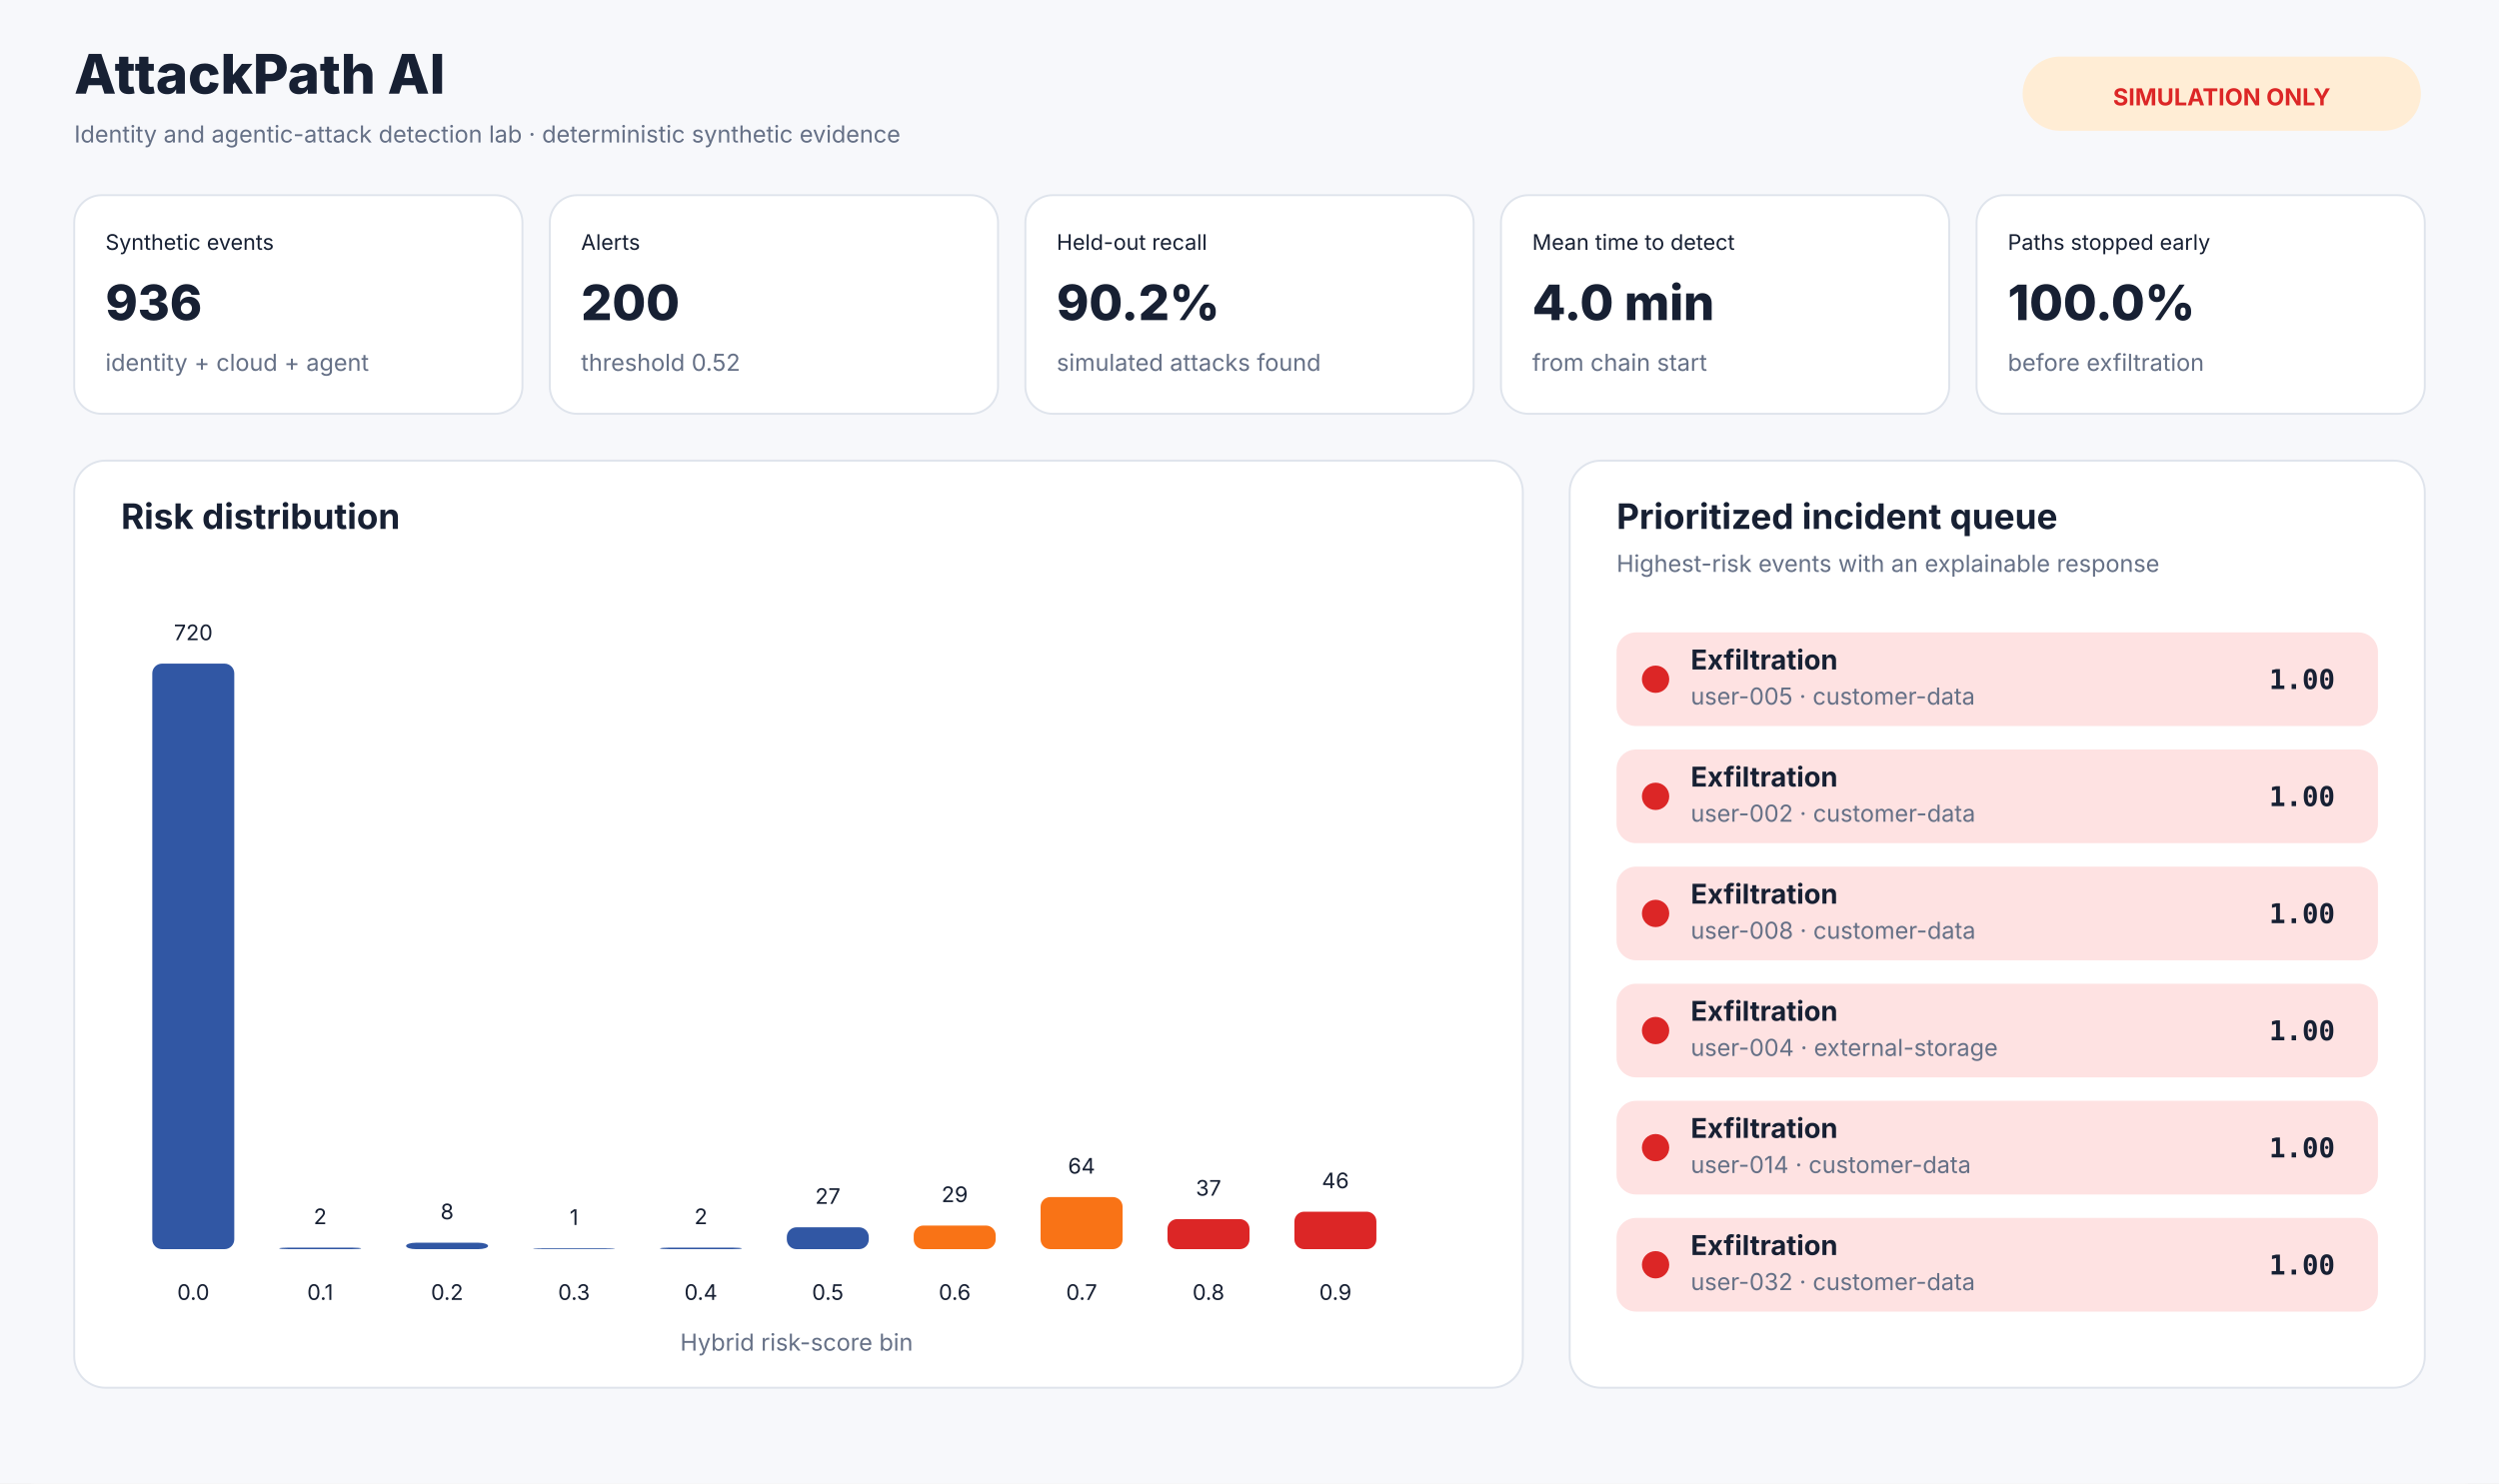
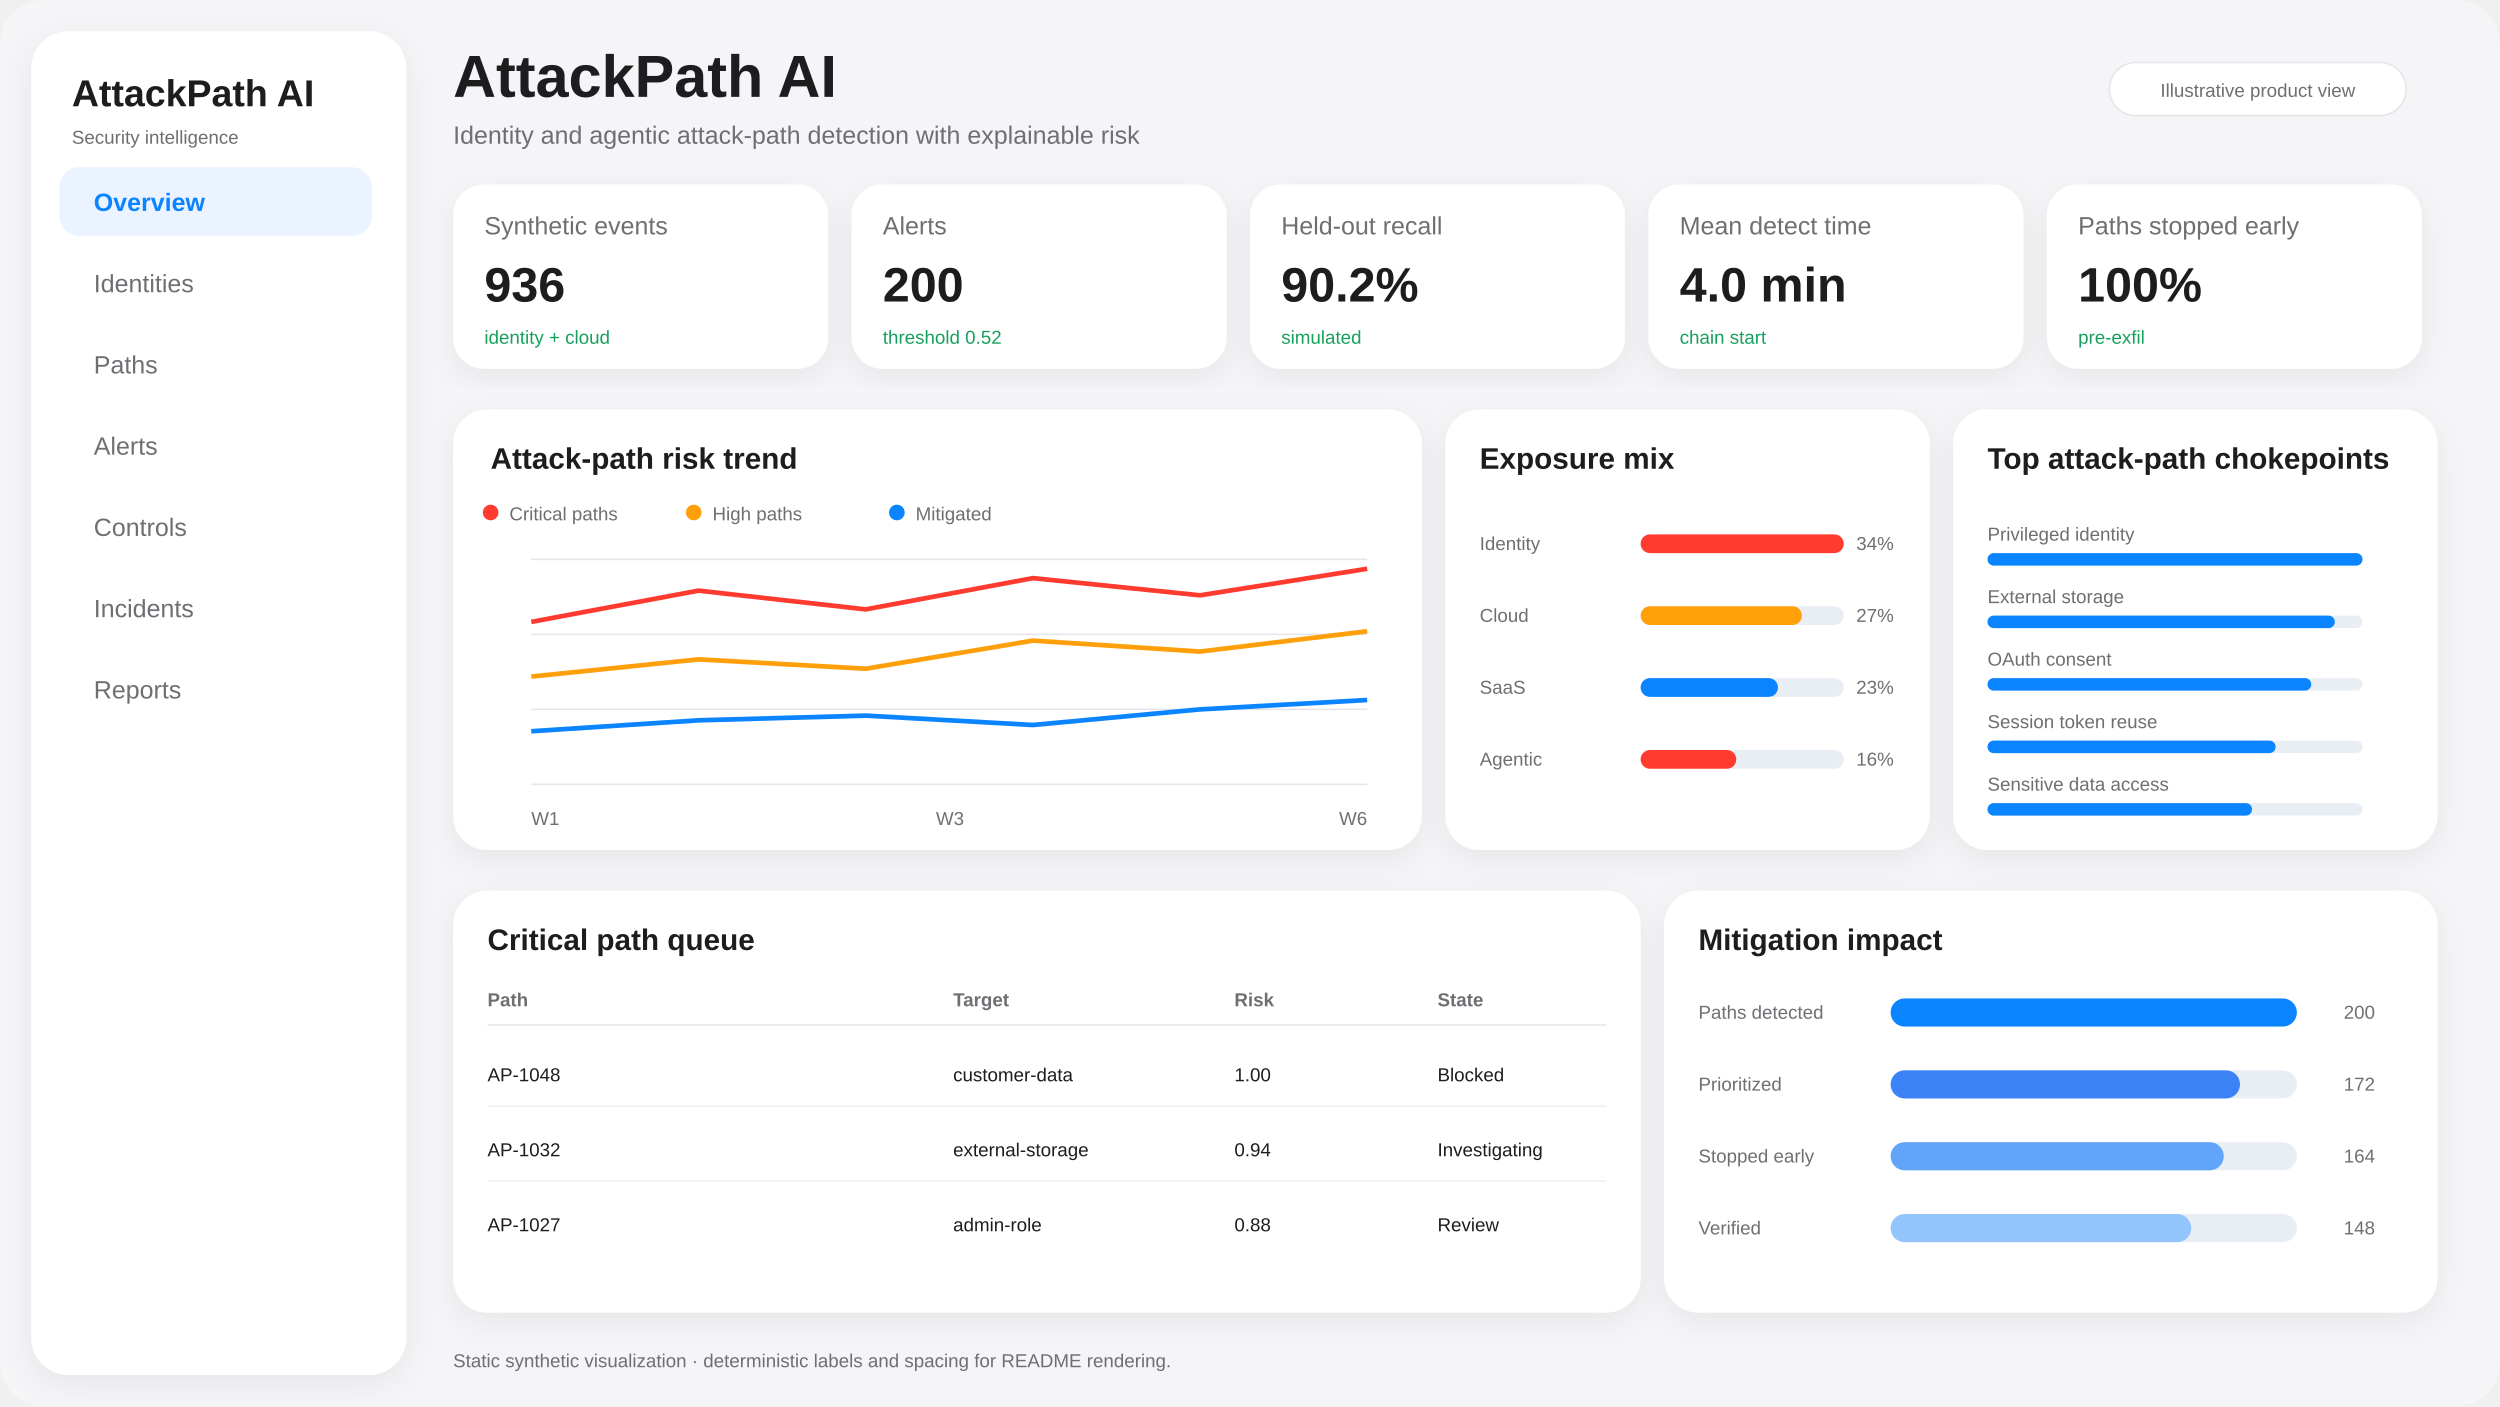
- <svg xmlns="http://www.w3.org/2000/svg" width="1280" height="760" viewBox="0 0 1280 760" role="img" aria-label="AttackPath AI dashboard preview">
-   <rect width="1280" height="760" rx="18" fill="#ffffff" />
-   <style>
- text { font-family: -apple-system, BlinkMacSystemFont, "Segoe UI", sans-serif; fill: #172033; }
- .title { font-size: 18px; font-weight: 700; } .subtitle { font-size: 12px; fill: #657086; }
- .label { font-size: 11px; } .value { font-size: 14px; font-weight: 700; } .mono { font-family: ui-monospace, SFMono-Regular, Menlo, monospace; }
- </style>
-   <rect width="1280" height="760" fill="#f7f8fb" />
-   <text x="38" y="48" style="font-size:28px;font-weight:800">AttackPath AI</text>
-   <text x="38" y="73" class="subtitle">Identity and agentic-attack detection lab · deterministic synthetic evidence</text>
-   <rect x="1036" y="29" width="204" height="38" rx="19" fill="#ffedd5" />
-   <text x="1138" y="54" text-anchor="middle" style="font-size:12px;font-weight:700;fill:#dc2626">SIMULATION ONLY</text>
-   <rect x="38.0" y="100" width="229.6" height="112" rx="14" fill="#ffffff" stroke="#dfe4ec" />
-   <text x="54.0" y="128" class="label">Synthetic events</text>
-   <text x="54.0" y="164" style="font-size:25px;font-weight:800">936</text>
-   <text x="54.0" y="190" class="subtitle">identity + cloud + agent</text>
-   <rect x="281.6" y="100" width="229.6" height="112" rx="14" fill="#ffffff" stroke="#dfe4ec" />
-   <text x="297.6" y="128" class="label">Alerts</text>
-   <text x="297.6" y="164" style="font-size:25px;font-weight:800">200</text>
-   <text x="297.6" y="190" class="subtitle">threshold 0.52</text>
-   <rect x="525.2" y="100" width="229.6" height="112" rx="14" fill="#ffffff" stroke="#dfe4ec" />
-   <text x="541.2" y="128" class="label">Held-out recall</text>
-   <text x="541.2" y="164" style="font-size:25px;font-weight:800">90.2%</text>
-   <text x="541.2" y="190" class="subtitle">simulated attacks found</text>
-   <rect x="768.8" y="100" width="229.6" height="112" rx="14" fill="#ffffff" stroke="#dfe4ec" />
-   <text x="784.8" y="128" class="label">Mean time to detect</text>
-   <text x="784.8" y="164" style="font-size:25px;font-weight:800">4.0 min</text>
-   <text x="784.8" y="190" class="subtitle">from chain start</text>
-   <rect x="1012.4" y="100" width="229.6" height="112" rx="14" fill="#ffffff" stroke="#dfe4ec" />
-   <text x="1028.4" y="128" class="label">Paths stopped early</text>
-   <text x="1028.4" y="164" style="font-size:25px;font-weight:800">100.0%</text>
-   <text x="1028.4" y="190" class="subtitle">before exfiltration</text>
-   <rect x="38" y="236" width="742" height="475" rx="16" fill="#ffffff" stroke="#dfe4ec" />
-   <text x="62" y="271" class="title">Risk distribution</text>
-   <rect x="78" y="340.0" width="42" height="300.0" rx="5" fill="#3157a4" />
-   <text x="99" y="666" text-anchor="middle" class="label">0.0</text>
-   <text x="99" y="328.0" text-anchor="middle" class="label">720</text>
-   <rect x="143" y="639.2" width="42" height="0.8" rx="5" fill="#3157a4" />
-   <text x="164" y="666" text-anchor="middle" class="label">0.1</text>
-   <text x="164" y="627.2" text-anchor="middle" class="label">2</text>
-   <rect x="208" y="636.7" width="42" height="3.3" rx="5" fill="#3157a4" />
-   <text x="229" y="666" text-anchor="middle" class="label">0.2</text>
-   <text x="229" y="624.7" text-anchor="middle" class="label">8</text>
-   <rect x="273" y="639.6" width="42" height="0.4" rx="5" fill="#3157a4" />
-   <text x="294" y="666" text-anchor="middle" class="label">0.3</text>
-   <text x="294" y="627.6" text-anchor="middle" class="label">1</text>
-   <rect x="338" y="639.2" width="42" height="0.8" rx="5" fill="#3157a4" />
-   <text x="359" y="666" text-anchor="middle" class="label">0.4</text>
-   <text x="359" y="627.2" text-anchor="middle" class="label">2</text>
-   <rect x="403" y="628.8" width="42" height="11.2" rx="5" fill="#3157a4" />
-   <text x="424" y="666" text-anchor="middle" class="label">0.5</text>
-   <text x="424" y="616.8" text-anchor="middle" class="label">27</text>
-   <rect x="468" y="627.9" width="42" height="12.1" rx="5" fill="#f97316" />
-   <text x="489" y="666" text-anchor="middle" class="label">0.6</text>
-   <text x="489" y="615.9" text-anchor="middle" class="label">29</text>
-   <rect x="533" y="613.3" width="42" height="26.7" rx="5" fill="#f97316" />
-   <text x="554" y="666" text-anchor="middle" class="label">0.7</text>
-   <text x="554" y="601.3" text-anchor="middle" class="label">64</text>
-   <rect x="598" y="624.6" width="42" height="15.4" rx="5" fill="#dc2626" />
-   <text x="619" y="666" text-anchor="middle" class="label">0.8</text>
-   <text x="619" y="612.6" text-anchor="middle" class="label">37</text>
-   <rect x="663" y="620.8" width="42" height="19.2" rx="5" fill="#dc2626" />
-   <text x="684" y="666" text-anchor="middle" class="label">0.9</text>
-   <text x="684" y="608.8" text-anchor="middle" class="label">46</text>
-   <text x="408" y="692" text-anchor="middle" class="subtitle">Hybrid risk-score bin</text>
-   <rect x="804" y="236" width="438" height="475" rx="16" fill="#ffffff" stroke="#dfe4ec" />
-   <text x="828" y="271" class="title">Prioritized incident queue</text>
-   <text x="828" y="293" class="subtitle">Highest-risk events with an explainable response</text>
-   <rect x="828" y="324" width="390" height="48" rx="10" fill="#fee2e2" />
-   <circle cx="848" cy="348" r="7" fill="#dc2626" />
-   <text x="866" y="343" class="value">Exfiltration</text>
-   <text x="866" y="361" class="subtitle">user-005 · customer-data</text>
-   <text x="1196" y="353" text-anchor="end" class="mono value">1.00</text>
-   <rect x="828" y="384" width="390" height="48" rx="10" fill="#fee2e2" />
-   <circle cx="848" cy="408" r="7" fill="#dc2626" />
-   <text x="866" y="403" class="value">Exfiltration</text>
-   <text x="866" y="421" class="subtitle">user-002 · customer-data</text>
-   <text x="1196" y="413" text-anchor="end" class="mono value">1.00</text>
-   <rect x="828" y="444" width="390" height="48" rx="10" fill="#fee2e2" />
-   <circle cx="848" cy="468" r="7" fill="#dc2626" />
-   <text x="866" y="463" class="value">Exfiltration</text>
-   <text x="866" y="481" class="subtitle">user-008 · customer-data</text>
-   <text x="1196" y="473" text-anchor="end" class="mono value">1.00</text>
-   <rect x="828" y="504" width="390" height="48" rx="10" fill="#fee2e2" />
-   <circle cx="848" cy="528" r="7" fill="#dc2626" />
-   <text x="866" y="523" class="value">Exfiltration</text>
-   <text x="866" y="541" class="subtitle">user-004 · external-storage</text>
-   <text x="1196" y="533" text-anchor="end" class="mono value">1.00</text>
-   <rect x="828" y="564" width="390" height="48" rx="10" fill="#fee2e2" />
-   <circle cx="848" cy="588" r="7" fill="#dc2626" />
-   <text x="866" y="583" class="value">Exfiltration</text>
-   <text x="866" y="601" class="subtitle">user-014 · customer-data</text>
-   <text x="1196" y="593" text-anchor="end" class="mono value">1.00</text>
-   <rect x="828" y="624" width="390" height="48" rx="10" fill="#fee2e2" />
-   <circle cx="848" cy="648" r="7" fill="#dc2626" />
-   <text x="866" y="643" class="value">Exfiltration</text>
-   <text x="866" y="661" class="subtitle">user-032 · customer-data</text>
-   <text x="1196" y="653" text-anchor="end" class="mono value">1.00</text>
+ <svg xmlns="http://www.w3.org/2000/svg" width="1600" height="900" viewBox="0 0 1600 900">
+   <defs>
+     <style>text{font-family:-apple-system,BlinkMacSystemFont,"Segoe UI",Arial,sans-serif;fill:#1d1d1f}.m{fill:#6e6e73}.b{fill:#0a84ff}.g{fill:#15a05c}.r{fill:#ff3b30}.o{fill:#ff9f0a}.card{fill:#fff}.grid{stroke:#e5e5ea}.sm{font-size:12px}.md{font-size:16px}.h{font-weight:700}</style>
+     <filter id="s">
+       <feDropShadow dx="0" dy="6" stdDeviation="10" flood-opacity=".06" />
+     </filter>
+   </defs>
+   <rect width="1600" height="900" rx="28" fill="#f5f5f7" />
+   <rect x="20" y="20" width="240" height="860" rx="24" class="card" filter="url(#s)" />
+   <text x="46" y="68" font-size="24" class="h">AttackPath AI</text>
+   <text x="46" y="92" class="m sm">Security intelligence</text>
+   <rect x="38" y="107" width="200" height="44" rx="13" fill="#eaf3ff" />
+   <text x="60" y="135" class="b md h">Overview</text>
+   <text x="60" y="187" class="m md">Identities</text>
+   <text x="60" y="239" class="m md">Paths</text>
+   <text x="60" y="291" class="m md">Alerts</text>
+   <text x="60" y="343" class="m md">Controls</text>
+   <text x="60" y="395" class="m md">Incidents</text>
+   <text x="60" y="447" class="m md">Reports</text>
+   <text x="290" y="62" font-size="38" class="h">AttackPath AI</text>
+   <text x="290" y="92" class="m md">Identity and agentic attack-path detection with explainable risk</text>
+   <rect x="1350" y="40" width="190" height="34" rx="17" fill="#fff" stroke="#e5e5ea" />
+   <text x="1445" y="62" text-anchor="middle" class="m sm">Illustrative product view</text>
+   <g filter="url(#s)">
+     <rect x="290" y="118" width="240" height="118" rx="20" class="card" />
+   </g>
+   <text x="310" y="150" class="m md">Synthetic events</text>
+   <text x="310" y="193" font-size="31" class="h">936</text>
+   <text x="310" y="220" class="g sm">identity + cloud</text>
+   <g filter="url(#s)">
+     <rect x="545" y="118" width="240" height="118" rx="20" class="card" />
+   </g>
+   <text x="565" y="150" class="m md">Alerts</text>
+   <text x="565" y="193" font-size="31" class="h">200</text>
+   <text x="565" y="220" class="g sm">threshold 0.52</text>
+   <g filter="url(#s)">
+     <rect x="800" y="118" width="240" height="118" rx="20" class="card" />
+   </g>
+   <text x="820" y="150" class="m md">Held-out recall</text>
+   <text x="820" y="193" font-size="31" class="h">90.2%</text>
+   <text x="820" y="220" class="g sm">simulated</text>
+   <g filter="url(#s)">
+     <rect x="1055" y="118" width="240" height="118" rx="20" class="card" />
+   </g>
+   <text x="1075" y="150" class="m md">Mean detect time</text>
+   <text x="1075" y="193" font-size="31" class="h">4.0 min</text>
+   <text x="1075" y="220" class="g sm">chain start</text>
+   <g filter="url(#s)">
+     <rect x="1310" y="118" width="240" height="118" rx="20" class="card" />
+   </g>
+   <text x="1330" y="150" class="m md">Paths stopped early</text>
+   <text x="1330" y="193" font-size="31" class="h">100%</text>
+   <text x="1330" y="220" class="g sm">pre-exfil</text>
+   <g filter="url(#s)">
+     <rect x="290" y="262" width="620" height="282" rx="22" class="card" />
+     <rect x="925" y="262" width="310" height="282" rx="22" class="card" />
+     <rect x="1250" y="262" width="310" height="282" rx="22" class="card" />
+   </g>
+   <text x="314" y="300" font-size="19" class="h">Attack-path risk trend</text>
+   <circle cx="314" cy="328" r="5" fill="#ff3b30" />
+   <text x="326" y="333" class="m sm">Critical paths</text>
+   <circle cx="444" cy="328" r="5" fill="#ff9f0a" />
+   <text x="456" y="333" class="m sm">High paths</text>
+   <circle cx="574" cy="328" r="5" fill="#0a84ff" />
+   <text x="586" y="333" class="m sm">Mitigated</text>
+   <line x1="340" y1="358" x2="875" y2="358" class="grid" />
+   <line x1="340" y1="406" x2="875" y2="406" class="grid" />
+   <line x1="340" y1="454" x2="875" y2="454" class="grid" />
+   <line x1="340" y1="502" x2="875" y2="502" class="grid" />
+   <polyline points="340,398 447,378 554,390 661,370 768,381 875,364" fill="none" stroke="#ff3b30" stroke-width="3" />
+   <polyline points="340,433 447,422 554,428 661,410 768,417 875,404" fill="none" stroke="#ff9f0a" stroke-width="3" />
+   <polyline points="340,468 447,461 554,458 661,464 768,454 875,448" fill="none" stroke="#0a84ff" stroke-width="3" />
+   <text x="340" y="528" class="m sm">W1</text>
+   <text x="608" y="528" text-anchor="middle" class="m sm">W3</text>
+   <text x="875" y="528" text-anchor="end" class="m sm">W6</text>
+   <text x="947" y="300" font-size="19" class="h">Exposure mix</text>
+   <text x="947" y="352" class="m sm">Identity</text>
+   <rect x="1050" y="342" width="130" height="12" rx="6" fill="#e9eef5" />
+   <rect x="1050" y="342" width="130" height="12" rx="6" fill="#ff3b30" />
+   <text x="1212" y="352" text-anchor="end" class="m sm">34%</text>
+   <text x="947" y="398" class="m sm">Cloud</text>
+   <rect x="1050" y="388" width="130" height="12" rx="6" fill="#e9eef5" />
+   <rect x="1050" y="388" width="103.2" height="12" rx="6" fill="#ff9f0a" />
+   <text x="1212" y="398" text-anchor="end" class="m sm">27%</text>
+   <text x="947" y="444" class="m sm">SaaS</text>
+   <rect x="1050" y="434" width="130" height="12" rx="6" fill="#e9eef5" />
+   <rect x="1050" y="434" width="87.9" height="12" rx="6" fill="#0a84ff" />
+   <text x="1212" y="444" text-anchor="end" class="m sm">23%</text>
+   <text x="947" y="490" class="m sm">Agentic</text>
+   <rect x="1050" y="480" width="130" height="12" rx="6" fill="#e9eef5" />
+   <rect x="1050" y="480" width="61.2" height="12" rx="6" fill="#ff3b30" />
+   <text x="1212" y="490" text-anchor="end" class="m sm">16%</text>
+   <text x="1272" y="300" font-size="19" class="h">Top attack-path chokepoints</text>
+   <text x="1272" y="346" class="m sm">Privileged identity</text>
+   <rect x="1272" y="354" width="240" height="8" rx="4" fill="#e9eef5" />
+   <rect x="1272" y="354" width="240" height="8" rx="4" fill="#0a84ff" />
+   <text x="1272" y="386" class="m sm">External storage</text>
+   <rect x="1272" y="394" width="240" height="8" rx="4" fill="#e9eef5" />
+   <rect x="1272" y="394" width="222.3" height="8" rx="4" fill="#0a84ff" />
+   <text x="1272" y="426" class="m sm">OAuth consent</text>
+   <rect x="1272" y="434" width="240" height="8" rx="4" fill="#e9eef5" />
+   <rect x="1272" y="434" width="207.2" height="8" rx="4" fill="#0a84ff" />
+   <text x="1272" y="466" class="m sm">Session token reuse</text>
+   <rect x="1272" y="474" width="240" height="8" rx="4" fill="#e9eef5" />
+   <rect x="1272" y="474" width="184.4" height="8" rx="4" fill="#0a84ff" />
+   <text x="1272" y="506" class="m sm">Sensitive data access</text>
+   <rect x="1272" y="514" width="240" height="8" rx="4" fill="#e9eef5" />
+   <rect x="1272" y="514" width="169.3" height="8" rx="4" fill="#0a84ff" />
+   <g filter="url(#s)">
+     <rect x="290" y="570" width="760" height="270" rx="22" class="card" />
+     <rect x="1065" y="570" width="495" height="270" rx="22" class="card" />
+   </g>
+   <text x="312" y="608" font-size="19" class="h">Critical path queue</text>
+   <text x="312" y="644" class="m sm h">Path</text>
+   <text x="610" y="644" class="m sm h">Target</text>
+   <text x="790" y="644" class="m sm h">Risk</text>
+   <text x="920" y="644" class="m sm h">State</text>
+   <line x1="312" y1="656" x2="1028" y2="656" class="grid" />
+   <text x="312" y="692" class="sm">AP-1048</text>
+   <text x="610" y="692" class="sm">customer-data</text>
+   <text x="790" y="692" class="sm">1.00</text>
+   <text x="920" y="692" class="sm">Blocked</text>
+   <line x1="312" y1="708" x2="1028" y2="708" stroke="#f0f0f2" />
+   <text x="312" y="740" class="sm">AP-1032</text>
+   <text x="610" y="740" class="sm">external-storage</text>
+   <text x="790" y="740" class="sm">0.94</text>
+   <text x="920" y="740" class="sm">Investigating</text>
+   <line x1="312" y1="756" x2="1028" y2="756" stroke="#f0f0f2" />
+   <text x="312" y="788" class="sm">AP-1027</text>
+   <text x="610" y="788" class="sm">admin-role</text>
+   <text x="790" y="788" class="sm">0.88</text>
+   <text x="920" y="788" class="sm">Review</text>
+   <text x="1087" y="608" font-size="19" class="h">Mitigation impact</text>
+   <text x="1087" y="652" class="m sm">Paths detected</text>
+   <rect x="1210" y="639" width="260" height="18" rx="9" fill="#e9eef5" />
+   <rect x="1210" y="639" width="260" height="18" rx="9" fill="#0a84ff" />
+   <text x="1520" y="652" text-anchor="end" class="m sm">200</text>
+   <text x="1087" y="698" class="m sm">Prioritized</text>
+   <rect x="1210" y="685" width="260" height="18" rx="9" fill="#e9eef5" />
+   <rect x="1210" y="685" width="223.6" height="18" rx="9" fill="#3b82f6" />
+   <text x="1520" y="698" text-anchor="end" class="m sm">172</text>
+   <text x="1087" y="744" class="m sm">Stopped early</text>
+   <rect x="1210" y="731" width="260" height="18" rx="9" fill="#e9eef5" />
+   <rect x="1210" y="731" width="213.2" height="18" rx="9" fill="#60a5fa" />
+   <text x="1520" y="744" text-anchor="end" class="m sm">164</text>
+   <text x="1087" y="790" class="m sm">Verified</text>
+   <rect x="1210" y="777" width="260" height="18" rx="9" fill="#e9eef5" />
+   <rect x="1210" y="777" width="192.4" height="18" rx="9" fill="#93c5fd" />
+   <text x="1520" y="790" text-anchor="end" class="m sm">148</text>
+   <text x="290" y="875" class="m sm">Static synthetic visualization · deterministic labels and spacing for README rendering.</text>
</svg>
